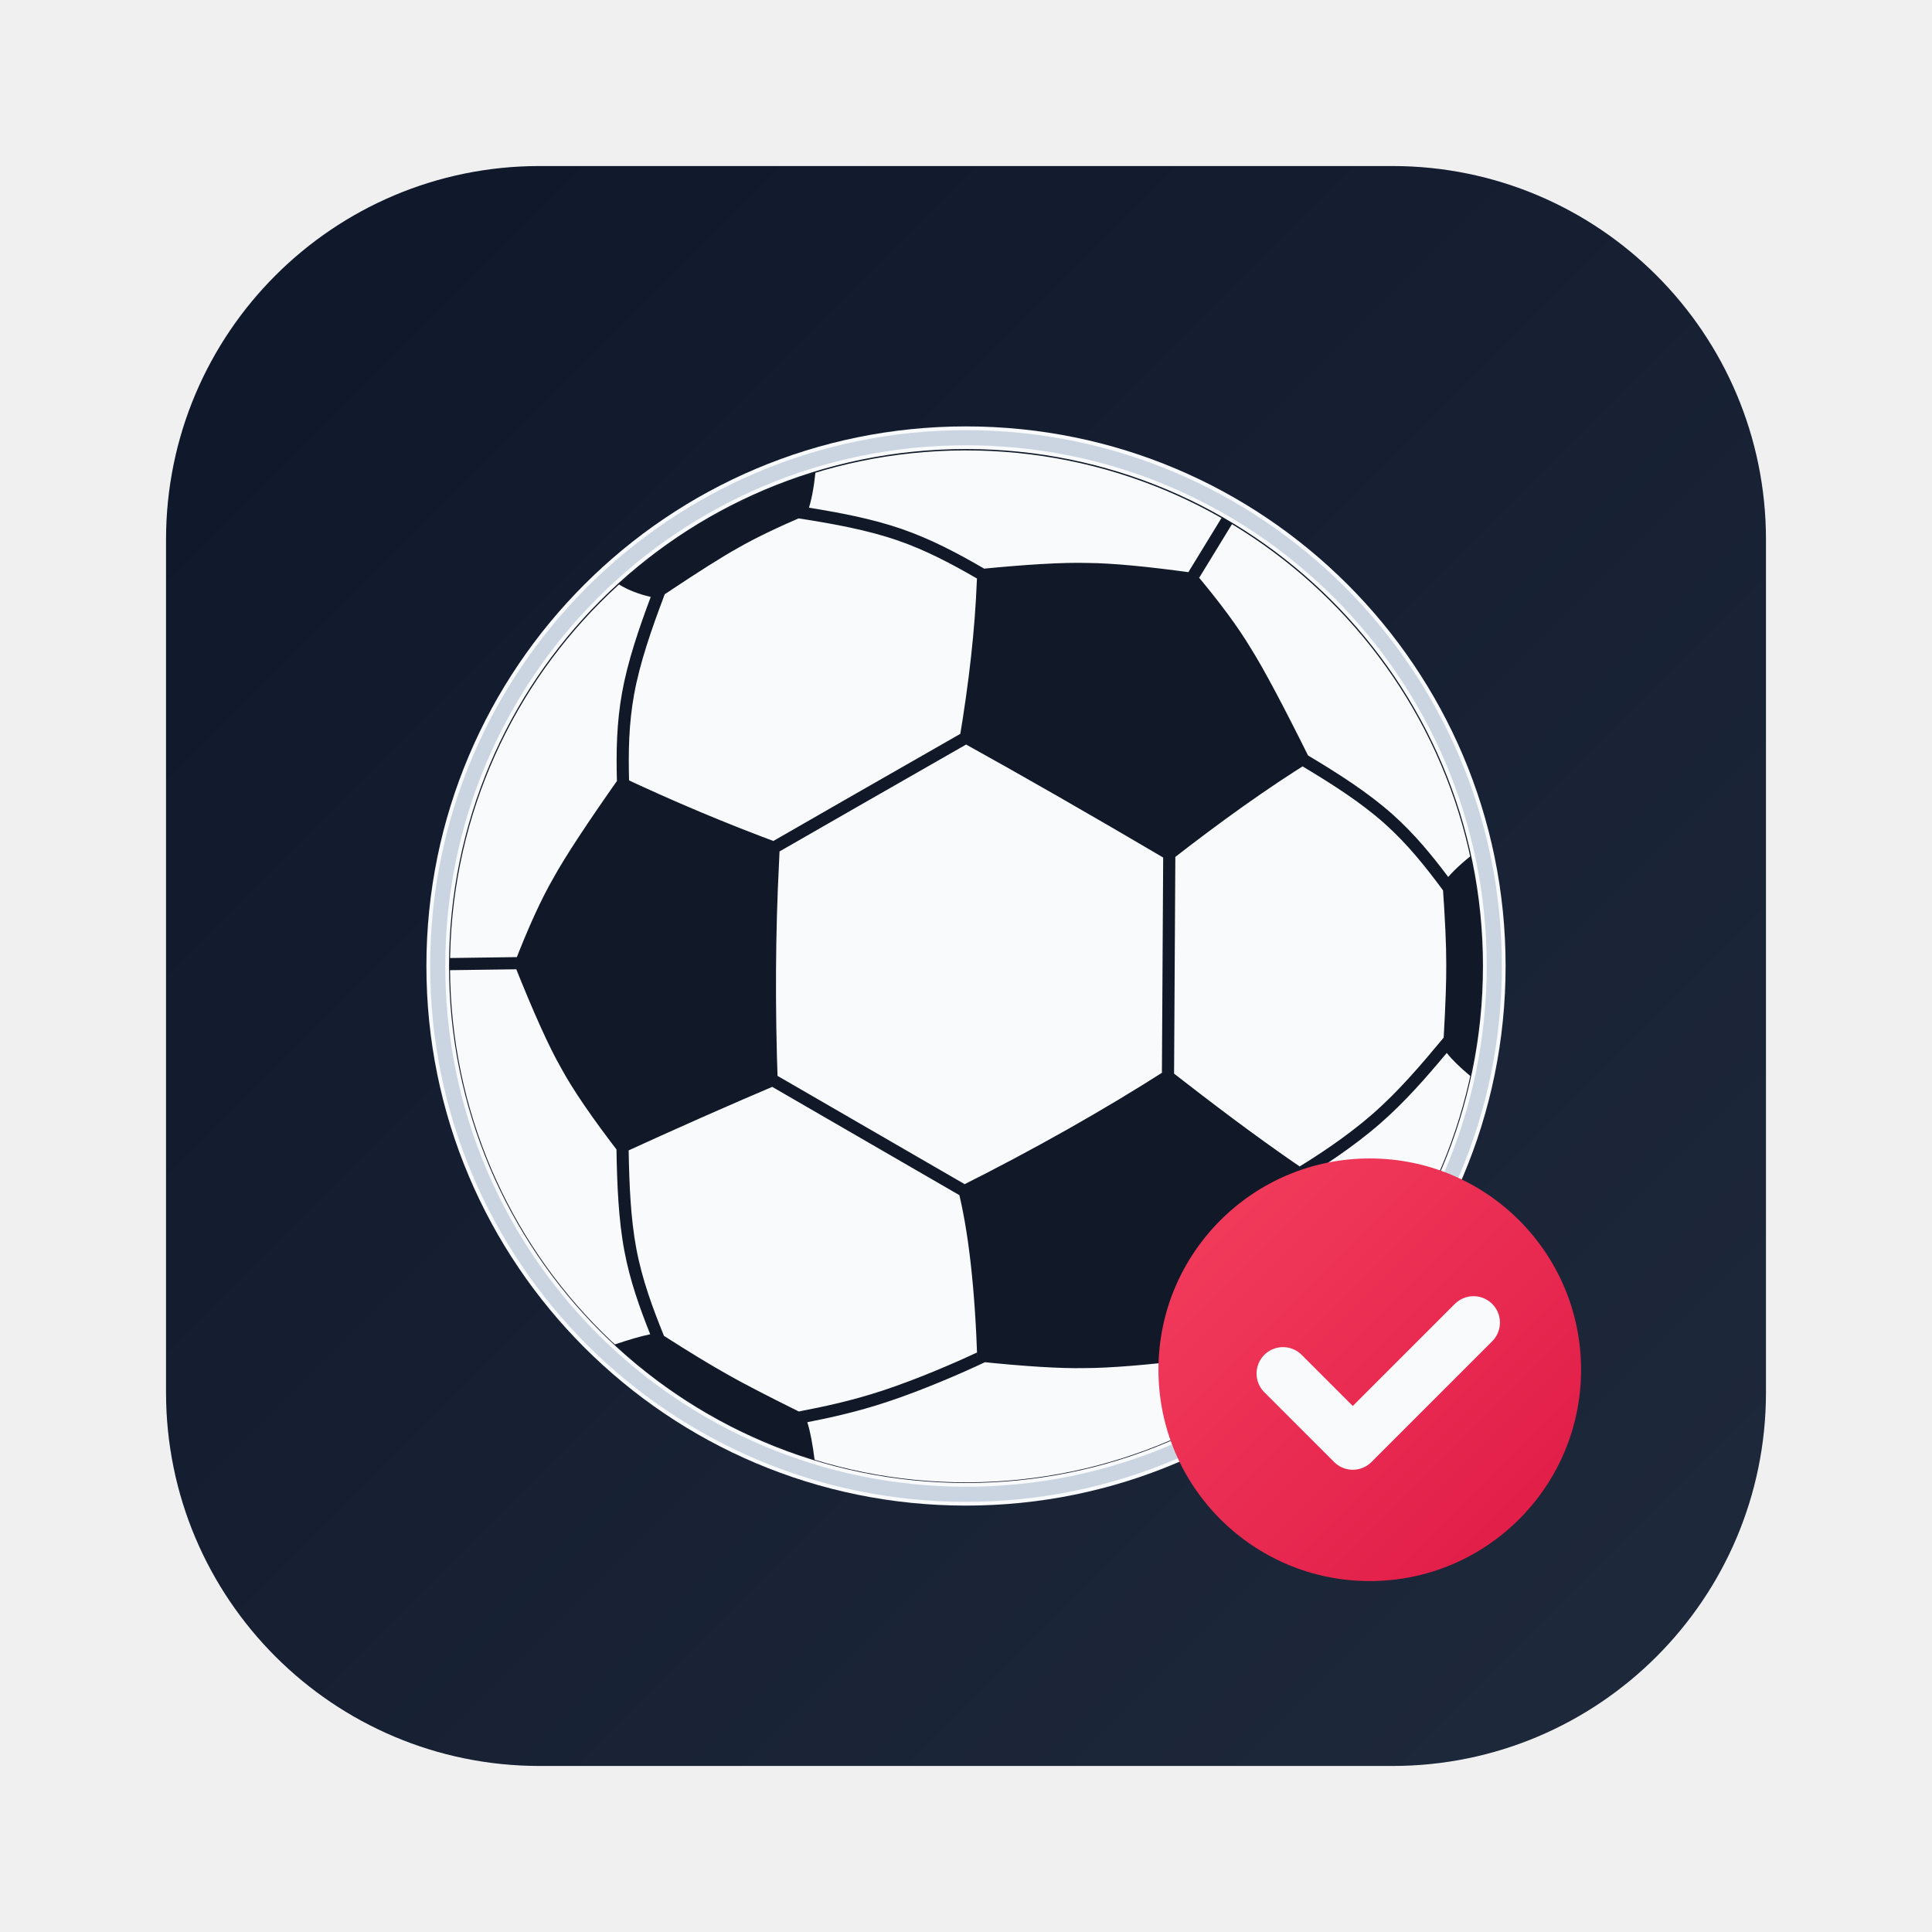
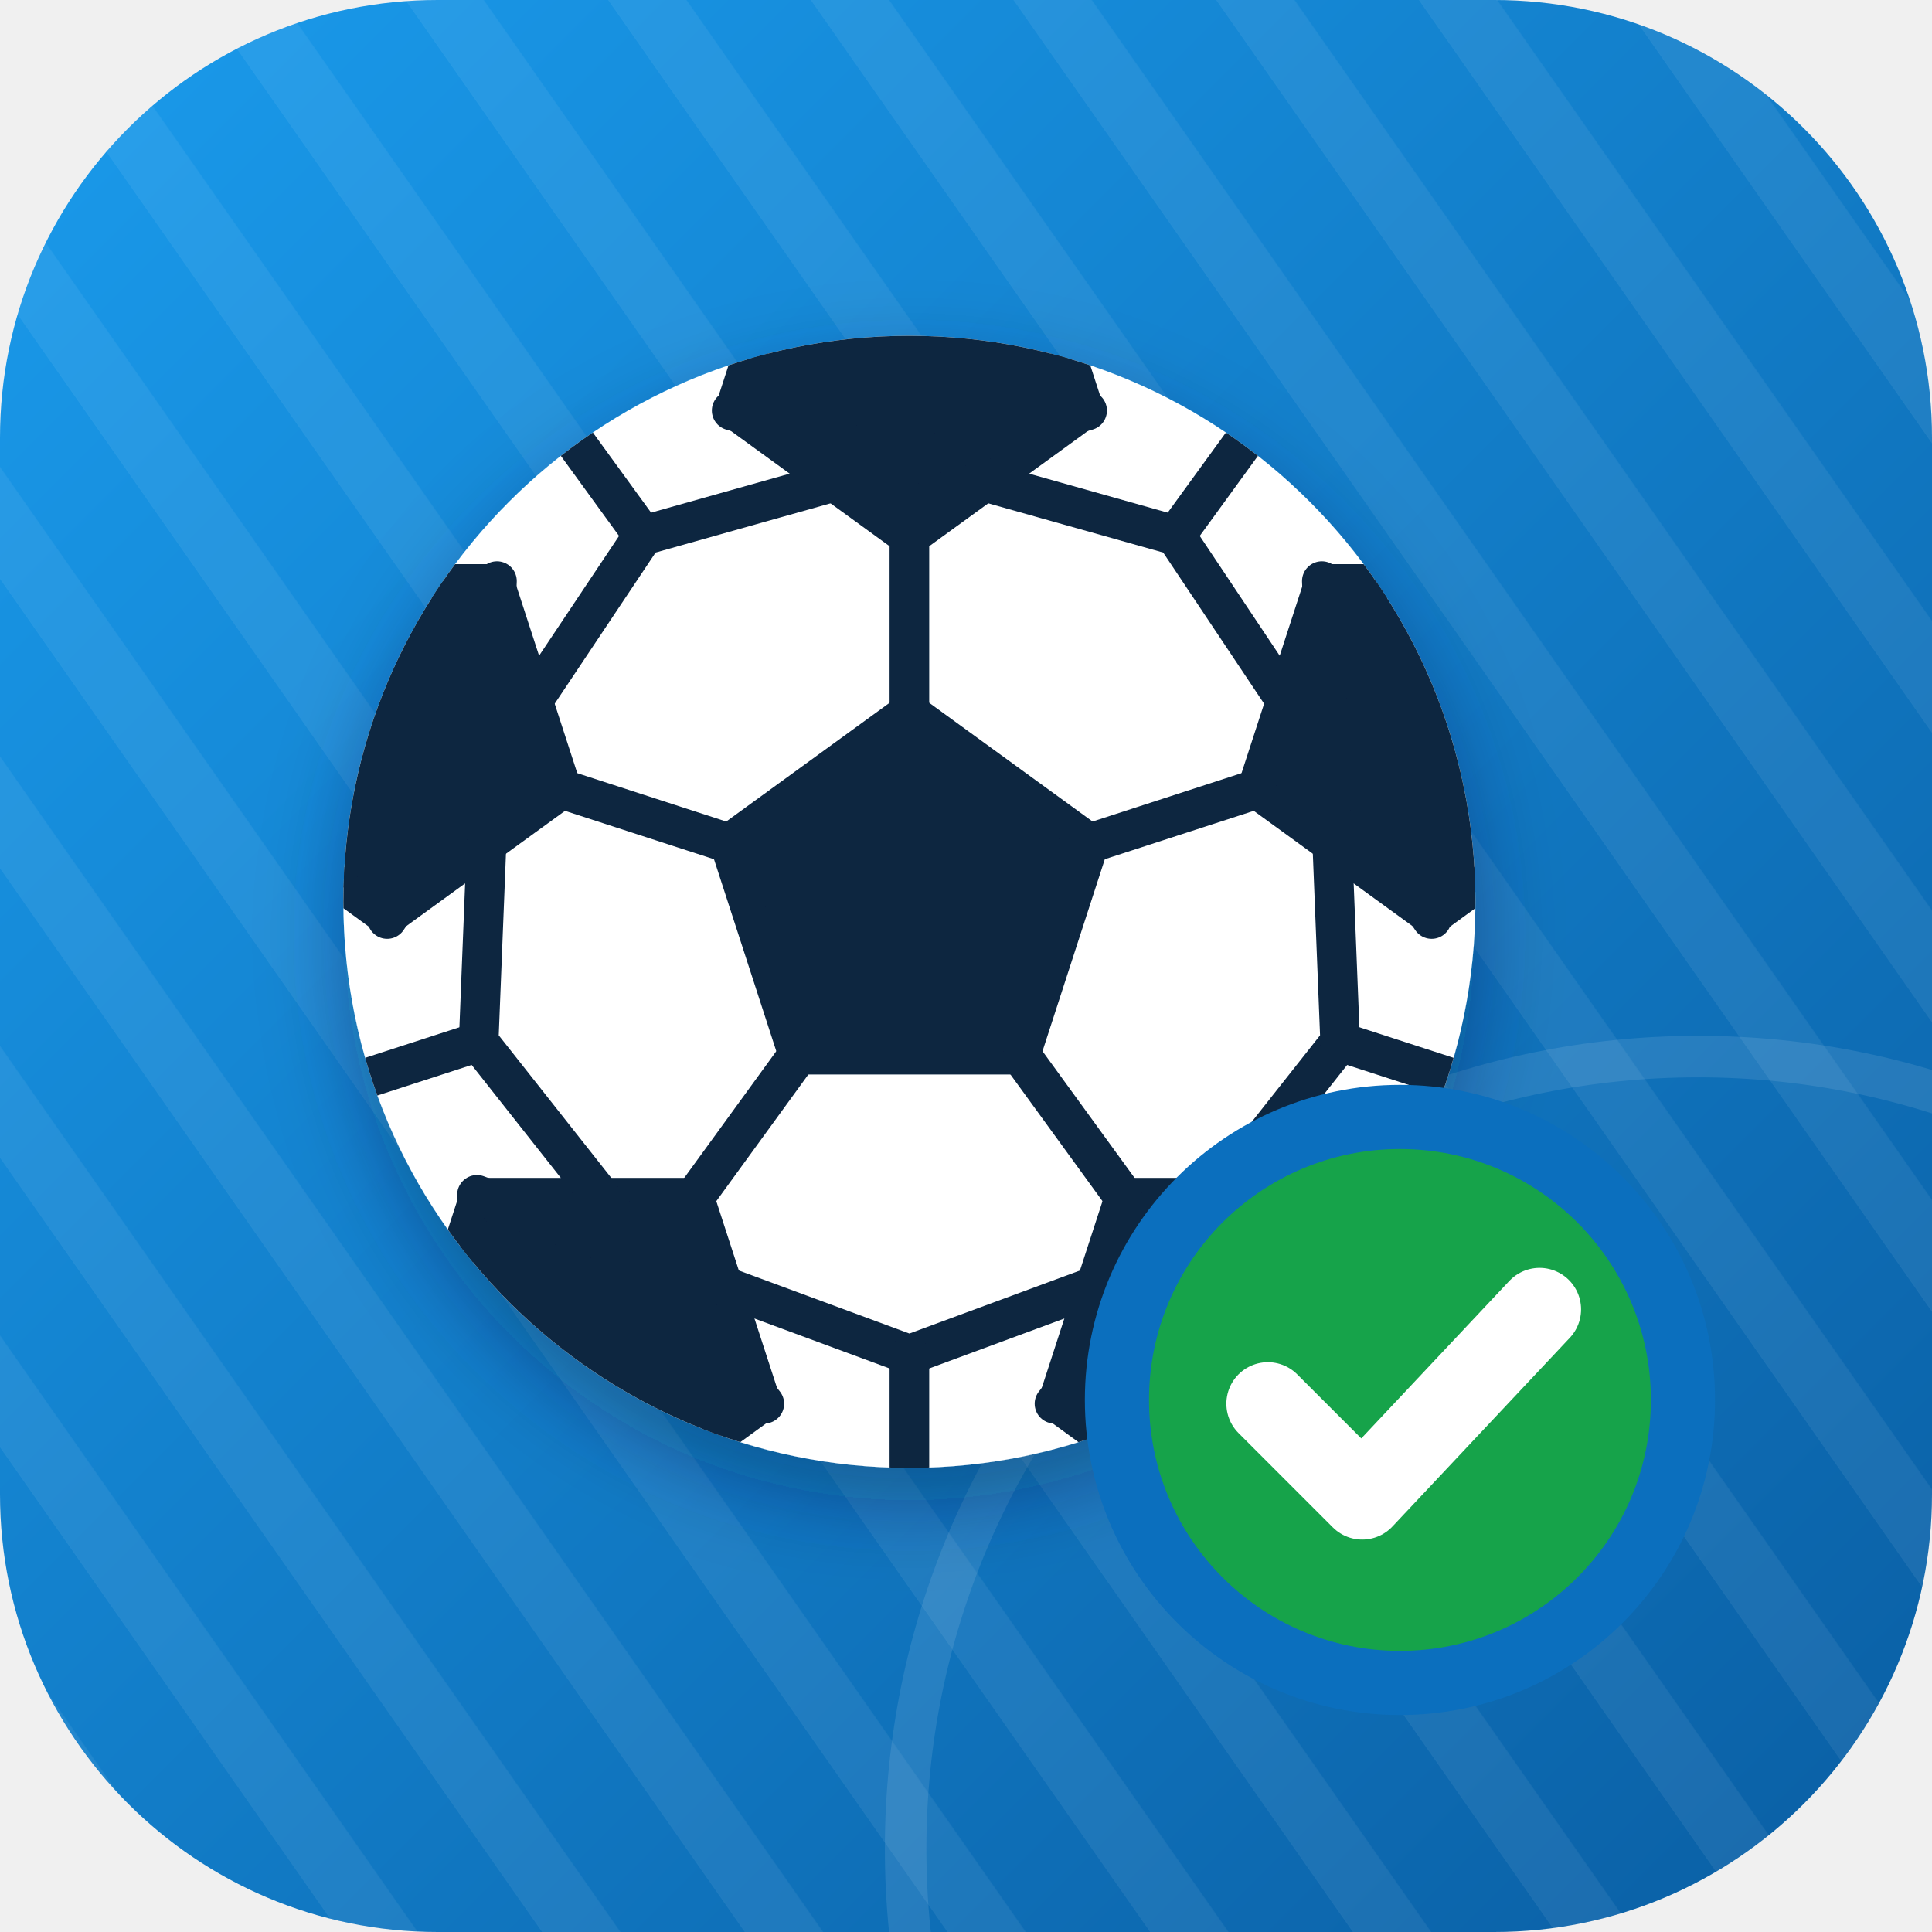
- <svg xmlns="http://www.w3.org/2000/svg" width="1024" height="1024" viewBox="0 0 1024 1024" fill="none">
+ <svg xmlns="http://www.w3.org/2000/svg" width="1024" height="1024" viewBox="0 0 1024 1024">
  <defs>
-     <linearGradient id="bg" x1="120" y1="120" x2="904" y2="904" gradientUnits="userSpaceOnUse">
-       <stop offset="0" stop-color="#0F172A" />
-       <stop offset="1" stop-color="#1E293B" />
+     <linearGradient id="bg" x1="0" y1="0" x2="1024" y2="1024" gradientUnits="userSpaceOnUse">
+       <stop offset="0" stop-color="#1a9bec" />
+       <stop offset="1" stop-color="#0a5ea3" />
    </linearGradient>
-     <linearGradient id="badge" x1="616" y1="616" x2="812" y2="812" gradientUnits="userSpaceOnUse">
-       <stop offset="0" stop-color="#F43F5E" />
-       <stop offset="1" stop-color="#E11D48" />
-     </linearGradient>
+     <pattern id="stripes" width="88" height="88" patternUnits="userSpaceOnUse" patternTransform="rotate(-35)">
+       <rect width="34" height="88" fill="#ffffff" fill-opacity="0.07" />
+     </pattern>
+     <clipPath id="tile">
+       <rect width="1024" height="1024" rx="232" />
+     </clipPath>
+     <filter id="sh" x="-20%" y="-20%" width="140%" height="140%">
+       <feDropShadow dx="0" dy="18" stdDeviation="22" flood-color="#04213f" flood-opacity="0.35" />
+     </filter>
  </defs>
-   <rect x="88" y="88" width="848" height="848" rx="198" fill="url(#bg)" />
-   <circle cx="512" cy="512" r="286" fill="#F8FAFC" />
-   <circle cx="512" cy="512" r="280" stroke="#CBD5E1" stroke-width="8" />
-   <g clip-path="url(#clipBall)">
-     <svg x="232" y="232" width="560" height="560" viewBox="852 278 1972 1972">
-       <path fill="#111827" d="M 2228.691 1060.359 C 2225.18 1063.09 2221.648 1065.84 2218.109 1068.609 C 2214.078 1066.23 2210.059 1063.859 2206.051 1061.512 L 2206.02 1061.52 L 2203.648 1463.422 C 2207.461 1461 2211.262 1458.578 2215.051 1456.148 L 2226.352 1464.879 L 2228.711 1060.359 Z M 2779.07 1059.461 C 2756.129 1077.82 2738.969 1094.98 2727.578 1110.949 C 2732.219 1176.441 2734.469 1226.25 2734.352 1260.398 C 2734.629 1291.102 2733.031 1336.852 2729.559 1397.66 C 2729.551 1397.672 2729.539 1397.68 2729.531 1397.691 C 2729.191 1404.012 2728.809 1410.488 2728.41 1417.129 C 2730.449 1420.109 2732.719 1423.18 2735.25 1426.32 C 2745.699 1439.289 2760.359 1453.609 2779.23 1469.262 C 2793.672 1402.531 2801.191 1333.23 2801 1262.16 C 2800.82 1192.609 2793.27 1124.801 2779.09 1059.461 Z M 2476.41 871.059 C 2478.148 874.559 2479.91 878.102 2481.68 881.68 C 2476.551 884.871 2471.379 888.109 2466.172 891.41 C 2521.828 924.762 2575.148 958.75 2619.488 998.32 C 2661.512 1035.828 2695.648 1078.531 2728.41 1122.93 C 2728.141 1119 2727.859 1115 2727.578 1110.949 C 2730.641 1106.66 2734.121 1102.289 2738.012 1097.82 C 2707.41 1056.969 2674.488 1016.98 2634.609 981.379 C 2588.301 940.051 2532.809 904.828 2476.43 871.059 Z M 1859.34 523.578 L 1858.102 547.961 C 1854.629 635.852 1843.699 734.352 1825.32 843.469 C 1939.66 906.68 2070.59 981.719 2218.109 1068.609 C 2315.102 992.852 2402.961 930.539 2481.68 881.68 C 2430.809 779.051 2393.441 708.828 2369.609 671.039 C 2345.48 630.828 2310.891 584.039 2265.852 530.672 C 2177.109 518.32 2110.121 512.02 2064.871 511.762 C 2019.781 510.449 1951.27 514.391 1859.34 523.578 M 2314.852 427.852 L 2253.051 528.91 C 2257.27 529.48 2261.539 530.07 2265.852 530.672 C 2268.34 533.609 2270.789 536.539 2273.219 539.441 L 2334.43 439.34 C 2327.969 435.43 2321.449 431.602 2314.871 427.852 Z M 1544.941 408.609 C 1544.16 411.121 1543.359 413.559 1542.539 415.93 L 1540.602 422 C 1535.461 424.191 1530.43 426.359 1525.5 428.512 C 1590.359 438.66 1653.469 450.051 1710.531 469.75 C 1763.34 487.988 1811.191 513.422 1858.461 540.781 L 1859.34 523.578 C 1863.578 523.16 1867.77 522.738 1871.91 522.34 C 1823.559 494.27 1773.48 467.469 1717.941 448.289 C 1663.789 429.59 1604.641 418.219 1544.941 408.609 Z M 1556.82 343.359 C 1419 385.359 1294.32 457.43 1190.398 551.898 C 1206.719 562 1226.441 569.75 1249.559 575.172 L 1249.559 575.18 C 1249.559 575.172 1249.559 575.172 1249.559 575.172 C 1254.16 576.25 1258.879 577.23 1263.738 578.121 C 1267.801 575.398 1271.789 572.73 1275.719 570.109 C 1275.719 570.109 1275.719 570.109 1275.719 570.102 L 1275.73 570.109 C 1338.609 528.141 1384.352 499.262 1412.949 483.469 C 1444.078 465.551 1486.629 445.059 1540.602 422 L 1542.539 415.93 C 1549.211 396.809 1553.98 372.621 1556.828 343.359 Z M 1275.711 570.109 C 1271.789 572.73 1267.801 575.398 1263.738 578.121 C 1258.891 577.23 1254.16 576.25 1249.57 575.18 C 1227.129 635.16 1206.641 695.328 1196.102 753.578 C 1185.82 810.34 1185.012 865.059 1186.461 918.691 C 1188.488 915.781 1190.559 912.859 1192.641 909.898 C 1198.141 912.5 1203.641 915.078 1209.141 917.641 C 1207.73 864.809 1208.57 812.121 1218.441 757.621 C 1229.391 697.18 1251.48 634.219 1275.73 570.109 Z M 1827.441 830.68 C 1682.52 913.559 1544.23 992.672 1478.41 1030.672 C 1482.488 1032.191 1486.57 1033.711 1490.648 1035.219 L 1489.98 1050.199 C 1555.77 1012.23 1693.641 933.352 1838.25 850.641 C 1833.93 848.23 1829.609 845.84 1825.32 843.469 C 1826.039 839.191 1826.75 834.93 1827.449 830.68 Z M 1192.641 909.898 C 1130.949 997.469 1089.539 1060.48 1068.41 1098.93 C 1045.559 1138.32 1020.98 1192.09 994.688 1260.211 C 1030.719 1350.77 1059.922 1415.5 1082.289 1454.391 C 1103.879 1494.422 1140.609 1548.078 1192.488 1615.363 C 1296.109 1567.852 1394.199 1524.441 1486.75 1485.129 C 1481.52 1339.891 1482.289 1201.898 1489.039 1071.16 L 1490.648 1035.219 C 1390.531 998.199 1291.191 956.43 1192.641 909.898 Z M 999.676 1247.391 L 875.074 1249.102 C 874.984 1255.129 874.945 1261.172 874.961 1267.23 C 874.965 1268.75 874.973 1270.281 874.984 1271.809 L 998.637 1270.109 C 997.332 1266.84 996.016 1263.539 994.688 1260.211 C 996.359 1255.879 998.023 1251.609 999.684 1247.391 Z M 1185.629 1606.438 C 1186.77 1671.59 1189.27 1736.574 1200.379 1795.754 C 1210.891 1851.797 1229.09 1902.414 1248.602 1951.336 C 1254.59 1950.082 1260.09 1949.121 1265.09 1948.465 L 1274.262 1954.301 C 1253.16 1902.102 1233.621 1849.789 1222.691 1791.562 C 1212.051 1734.875 1209.52 1672.344 1208.371 1608.098 C 1203.09 1610.508 1197.789 1612.93 1192.488 1615.363 C 1190.18 1612.359 1187.891 1609.387 1185.641 1606.438 Z M 1486.211 1469.07 L 1486.211 1469.078 C 1486.379 1474.422 1486.559 1479.77 1486.75 1485.129 C 1483.281 1486.609 1479.789 1488.09 1476.301 1489.578 L 1825.672 1691.719 C 1824.57 1687.008 1823.43 1682.391 1822.27 1677.875 C 1826.711 1675.656 1831.129 1673.434 1835.551 1671.211 L 1486.219 1469.07 Z M 2215.051 1456.148 L 2239.219 1474.828 C 2329.59 1545.148 2407.809 1602.543 2473.871 1646.996 C 2419.82 1774.43 2374.051 1861.137 2336.539 1907.121 C 2320.621 1929.465 2297.488 1959.672 2267.16 1997.746 C 2174.109 2008.91 2104.98 2014.488 2059.77 2014.473 C 2014.328 2015.453 1947.48 2011.328 1859.23 2002.094 C 1854.75 1864.395 1842.43 1756.32 1822.27 1677.875 C 1963.77 1607.109 2094.699 1533.199 2215.051 1456.148 M 1858.621 1985.328 C 1815.578 2005.531 1745.262 2035.785 1682.199 2056.523 C 1626.109 2074.969 1575.641 2085.938 1525.93 2095.457 C 1529.68 2097.309 1533.48 2099.188 1537.352 2101.09 L 1541.82 2115.504 C 1588.289 2106.395 1636.339 2095.508 1689.289 2078.09 C 1755.941 2056.172 1830.172 2023.973 1873.23 2003.539 C 1868.629 2003.07 1863.961 2002.59 1859.23 2002.094 C 1859.039 1996.457 1858.84 1990.867 1858.641 1985.328 Z M 1265.09 1948.465 C 1260.078 1949.121 1254.578 1950.082 1248.59 1951.34 C 1230.879 1955.055 1208.891 1961.383 1182.609 1970.328 C 1287.762 2068.016 1414.75 2142.48 1555.41 2185.594 C 1551.641 2155.676 1547.211 2132.621 1542.109 2116.438 L 1537.352 2101.09 C 1533.48 2099.188 1529.68 2097.309 1525.941 2095.457 L 1525.93 2095.461 C 1466.121 2065.844 1422.102 2043.023 1393.859 2026.988 C 1359.891 2007.895 1320.441 1983.934 1275.52 1955.098 L 1274.281 1954.309 L 1274.262 1954.312 C 1274.262 1954.305 1274.262 1954.305 1274.262 1954.301 Z M 1835.441 301.672 C 2367.309 300.27 2799.602 730.301 2801 1262.16 C 2802.398 1794.016 2372.379 2226.312 1840.52 2227.711 C 1308.66 2229.113 876.359 1799.09 874.961 1267.23 C 873.559 735.371 1303.59 303.07 1835.441 301.672 Z M 1835.391 278.961 C 1290.98 280.398 850.824 722.891 852.258 1267.289 C 853.691 1811.688 1296.18 2251.848 1840.578 2250.414 C 2384.98 2248.98 2825.141 1806.496 2823.711 1262.102 C 2822.27 717.691 2379.789 277.531 1835.391 278.961 Z M 2274.531 1988.488 C 2272.121 1991.523 2269.66 1994.605 2267.16 1997.746 C 2262.879 1998.258 2258.648 1998.762 2254.48 1999.25 L 2315.551 2101.148 C 2322.121 2097.391 2328.641 2093.559 2335.109 2089.652 Z M 2729.512 1397.719 C 2687.398 1448.469 2645.25 1497.969 2596.512 1540.52 C 2547.891 1582.949 2492.469 1618.672 2460.73 1638.105 C 2465.172 1641.125 2469.551 1644.09 2473.871 1646.996 C 2472 1651.41 2470.141 1655.777 2468.289 1660.094 C 2499.488 1641.137 2559.121 1603.293 2611.441 1557.621 C 2656.988 1517.859 2696.789 1472.34 2735.238 1426.328 C 2732.719 1423.18 2730.449 1420.109 2728.41 1417.129 C 2728.809 1410.5 2729.18 1404.031 2729.531 1397.719 Z M 2729.512 1397.719" />
-     </svg>
+   <g clip-path="url(#tile)">
+     <rect width="1024" height="1024" fill="url(#bg)" />
+     <rect width="1024" height="1024" fill="url(#stripes)" />
+     <circle cx="900" cy="980" r="420" fill="none" stroke="#ffffff" stroke-opacity="0.10" stroke-width="22" />
  </g>
-   <circle cx="726" cy="726" r="112" fill="url(#badge)" />
-   <path d="M680 728L717 765L781 701" stroke="#F8FAFC" stroke-width="28" stroke-linecap="round" stroke-linejoin="round" />
-   <defs>
-     <clipPath id="clipBall">
-       <circle cx="512" cy="512" r="274" />
-     </clipPath>
-   </defs>
+   <g transform="translate(0.0 0.0) scale(1.0)">
+     <g filter="url(#sh)">
+       <clipPath id="ca">
+         <circle cx="482" cy="478" r="300" />
+       </clipPath>
+       <circle cx="482" cy="478" r="300" fill="#ffffff" />
+       <g clip-path="url(#ca)">
+         <polygon points="482.0,376.0 579.0,446.5 542.0,560.5 422.0,560.5 385.0,446.5" fill="#0b2540" stroke="#0b2540" stroke-width="18.0" stroke-linejoin="round" />
+         <polygon points="482.0,286.0 387.8,217.6 423.8,106.9 540.2,106.9 576.2,217.6" fill="#0b2540" stroke="#0b2540" stroke-width="18.0" stroke-linejoin="round" />
+         <line x1="482.0" y1="376.0" x2="482.0" y2="286.0" stroke="#0b2540" stroke-width="21.0" stroke-linecap="round" />
+         <polygon points="664.6,418.7 700.6,308.0 816.9,308.0 852.9,418.7 758.8,487.1" fill="#0b2540" stroke="#0b2540" stroke-width="18.0" stroke-linejoin="round" />
+         <line x1="579.0" y1="446.5" x2="664.6" y2="418.7" stroke="#0b2540" stroke-width="21.0" stroke-linecap="round" />
+         <polygon points="594.9,633.3 711.2,633.3 747.2,744.0 653.0,812.4 558.9,744.0" fill="#0b2540" stroke="#0b2540" stroke-width="18.0" stroke-linejoin="round" />
+         <line x1="542.0" y1="560.5" x2="594.9" y2="633.3" stroke="#0b2540" stroke-width="21.0" stroke-linecap="round" />
+         <polygon points="369.1,633.3 405.1,744.0 311.0,812.4 216.8,744.0 252.8,633.3" fill="#0b2540" stroke="#0b2540" stroke-width="18.0" stroke-linejoin="round" />
+         <line x1="422.0" y1="560.5" x2="369.1" y2="633.3" stroke="#0b2540" stroke-width="21.0" stroke-linecap="round" />
+         <polygon points="299.4,418.7 205.2,487.1 111.1,418.7 147.1,308.0 263.4,308.0" fill="#0b2540" stroke="#0b2540" stroke-width="18.0" stroke-linejoin="round" />
+         <line x1="385.0" y1="446.5" x2="299.4" y2="418.7" stroke="#0b2540" stroke-width="21.0" stroke-linecap="round" />
+         <polyline points="387.8,217.6 623.1,283.8 758.8,487.1" fill="none" stroke="#0b2540" stroke-width="21.0" stroke-linecap="round" stroke-linejoin="round" />
+         <line x1="623.1" y1="283.8" x2="693.6" y2="186.8" stroke="#0b2540" stroke-width="21.0" stroke-linecap="round" />
+         <polyline points="700.6,308.0 710.3,552.2 558.9,744.0" fill="none" stroke="#0b2540" stroke-width="21.0" stroke-linecap="round" stroke-linejoin="round" />
+         <line x1="710.3" y1="552.2" x2="824.4" y2="589.2" stroke="#0b2540" stroke-width="21.0" stroke-linecap="round" />
+         <polyline points="711.2,633.3 482.0,718.0 252.8,633.3" fill="none" stroke="#0b2540" stroke-width="21.0" stroke-linecap="round" stroke-linejoin="round" />
+         <line x1="482.0" y1="718.0" x2="482.0" y2="838.0" stroke="#0b2540" stroke-width="21.0" stroke-linecap="round" />
+         <polyline points="405.1,744.0 253.7,552.2 263.4,308.0" fill="none" stroke="#0b2540" stroke-width="21.0" stroke-linecap="round" stroke-linejoin="round" />
+         <line x1="253.7" y1="552.2" x2="139.6" y2="589.2" stroke="#0b2540" stroke-width="21.0" stroke-linecap="round" />
+         <polyline points="205.2,487.1 340.9,283.8 576.2,217.6" fill="none" stroke="#0b2540" stroke-width="21.0" stroke-linecap="round" stroke-linejoin="round" />
+         <line x1="340.9" y1="283.8" x2="270.4" y2="186.8" stroke="#0b2540" stroke-width="21.0" stroke-linecap="round" />
+       </g>
+     </g>
+     <circle cx="742" cy="742" r="150" fill="#16a34a" stroke="#0b6fbe" stroke-width="34" />
+     <path d="M672 744 L722 794 L816 694" fill="none" stroke="#ffffff" stroke-width="44" stroke-linecap="round" stroke-linejoin="round" />
+   </g>
</svg>
